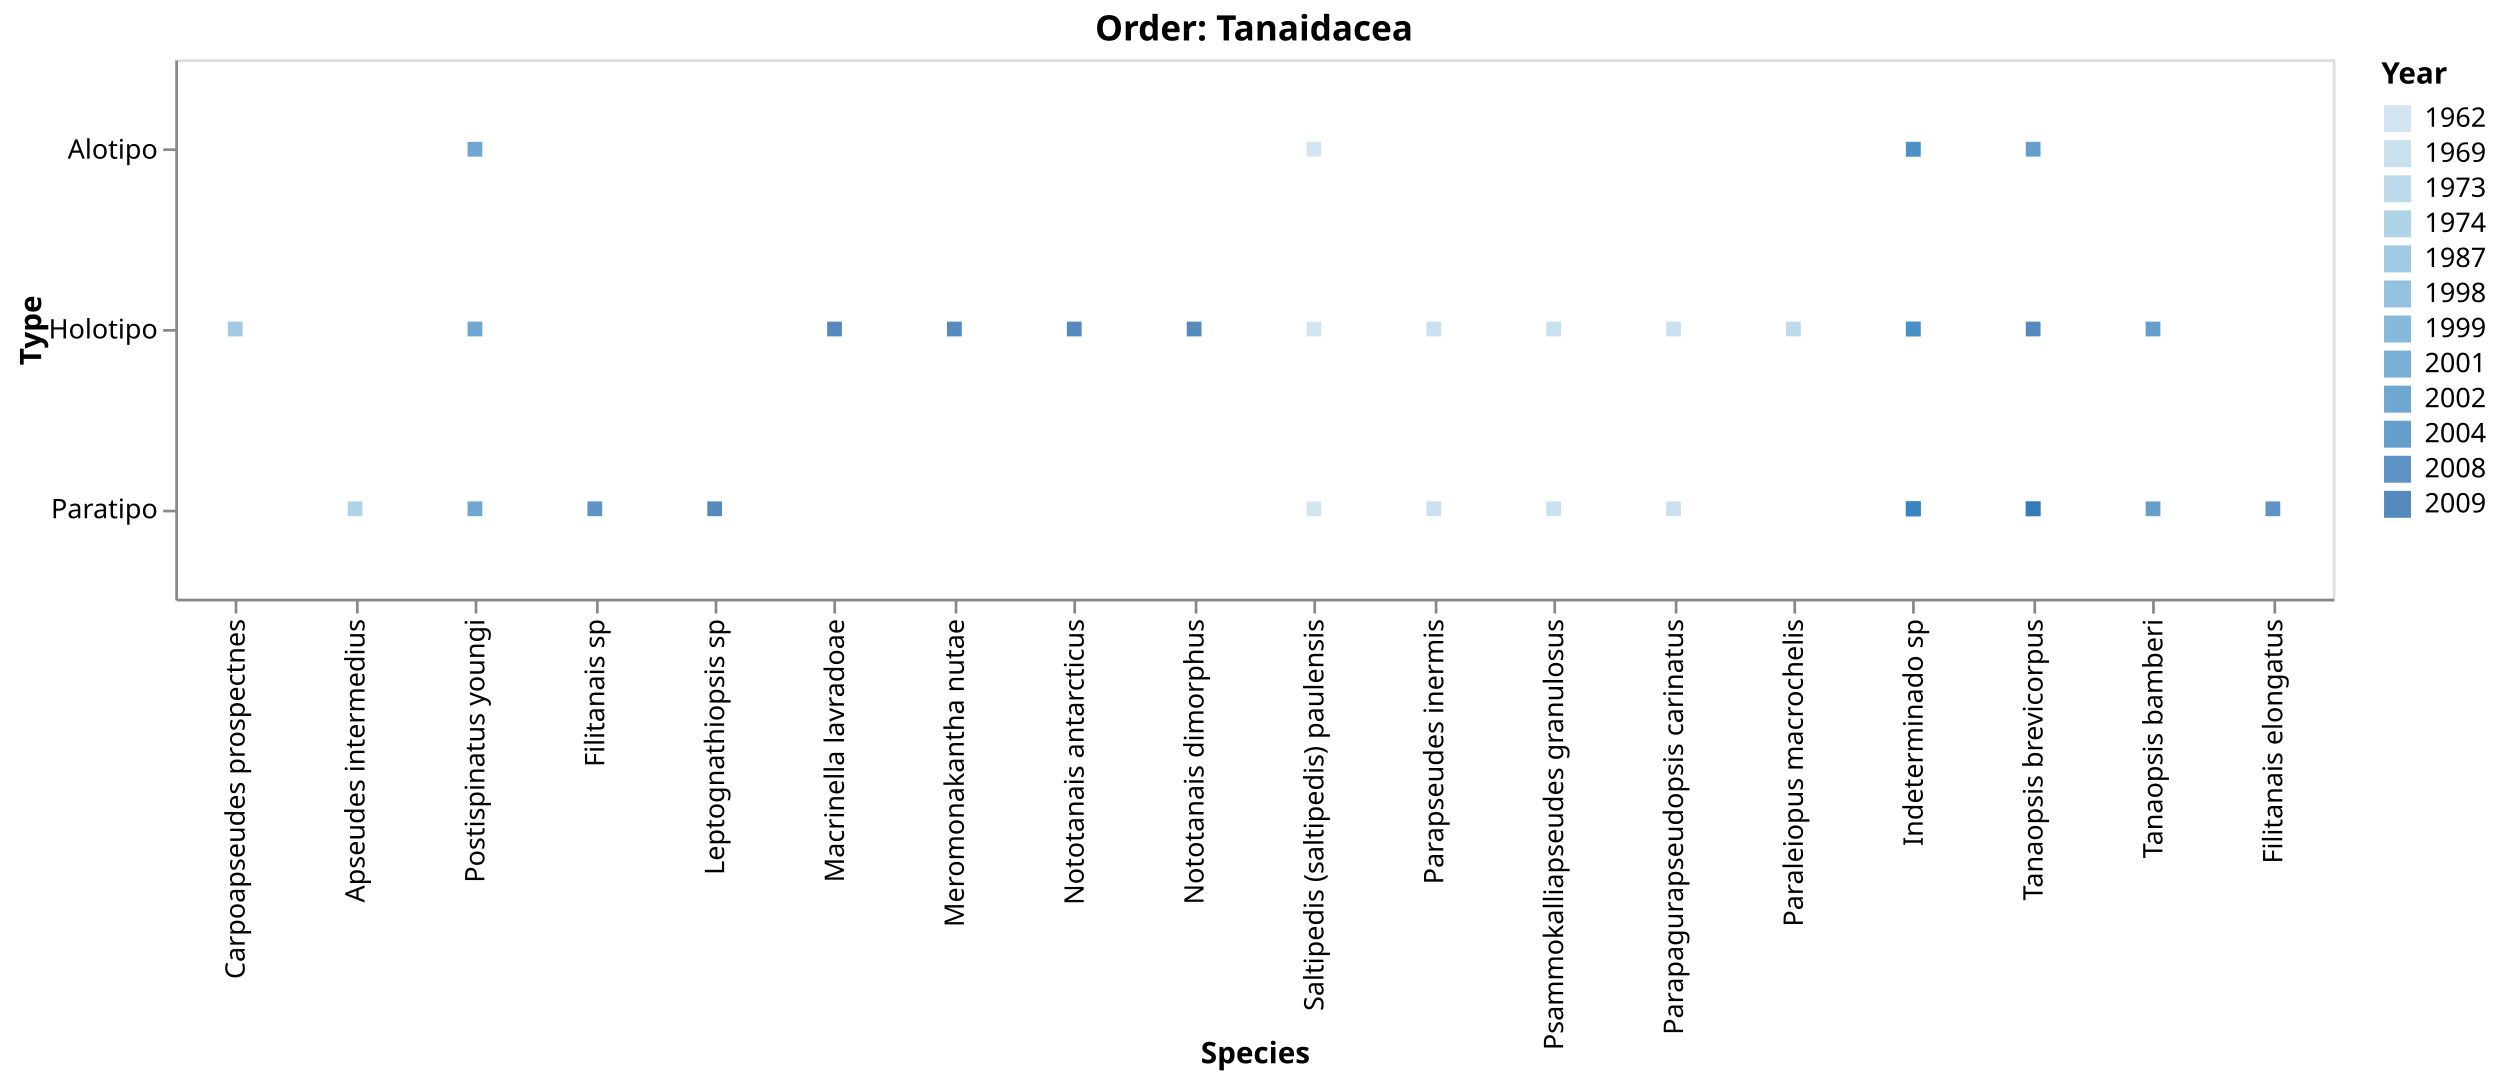
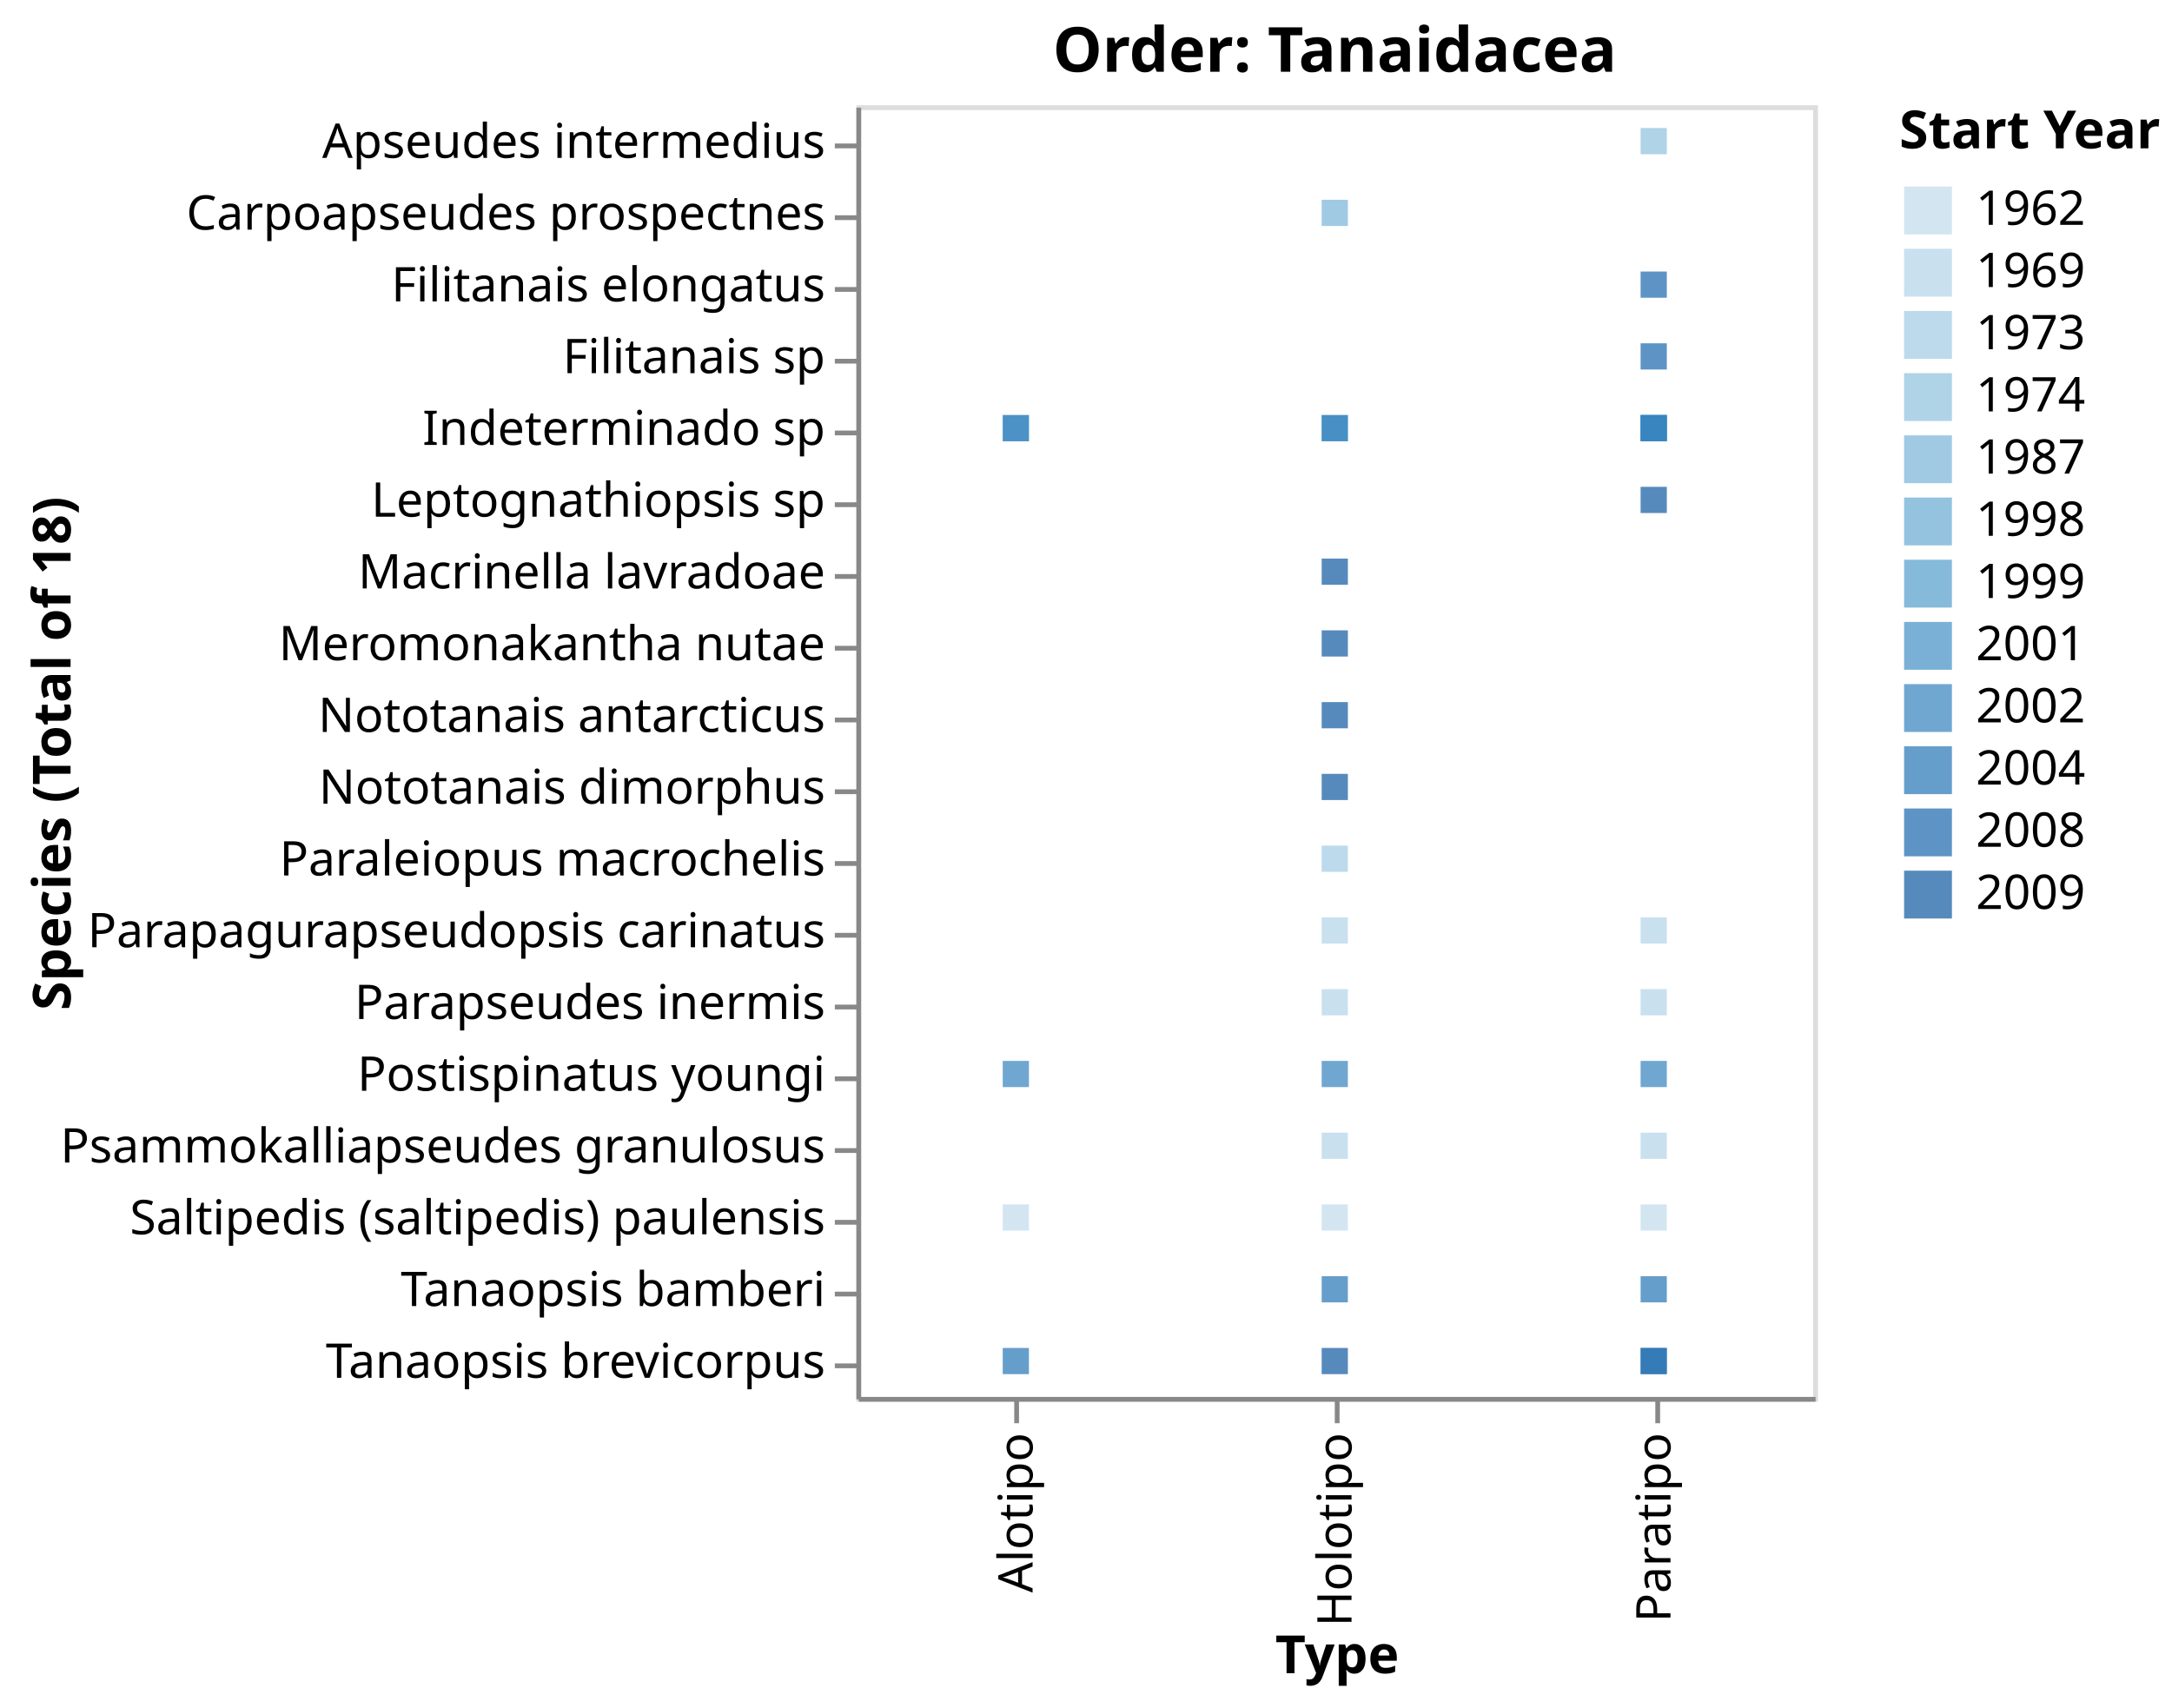
- <svg xmlns="http://www.w3.org/2000/svg" class="marks" width="927" height="401" viewBox="0 0 927 401" version="1.1">
-   <g transform="translate(65,22)">
+ <svg xmlns="http://www.w3.org/2000/svg" class="marks" width="454" height="357" viewBox="0 0 454 357" version="1.1">
+   <g transform="translate(179,22)">
    <g class="mark-group role-frame root">
      <g transform="translate(0,0)">
-         <path class="background" d="M0.5,0.5h800v200h-800Z" style="fill: none; stroke: #ddd;" />
+         <path class="background" d="M0.5,0.5h200v270h-200Z" style="fill: none; stroke: #ddd;" />
        <g>
          <g class="mark-symbol role-mark marks">
-             <path transform="translate(466.6667,100)" d="M-2.739,-2.739h5.477v5.477h-5.477Z" style="fill: rgb(178, 211, 232); stroke-width: 2; opacity: 0.7;" />
-             <path transform="translate(466.6667,166.6667)" d="M-2.739,-2.739h5.477v5.477h-5.477Z" style="fill: rgb(178, 211, 232); stroke-width: 2; opacity: 0.7;" />
-             <path transform="translate(511.1111,100)" d="M-2.739,-2.739h5.477v5.477h-5.477Z" style="fill: rgb(178, 211, 232); stroke-width: 2; opacity: 0.7;" />
-             <path transform="translate(511.1111,166.6667)" d="M-2.739,-2.739h5.477v5.477h-5.477Z" style="fill: rgb(178, 211, 232); stroke-width: 2; opacity: 0.7;" />
-             <path transform="translate(555.5556,100)" d="M-2.739,-2.739h5.477v5.477h-5.477Z" style="fill: rgb(178, 211, 232); stroke-width: 2; opacity: 0.7;" />
-             <path transform="translate(555.5556,166.6667)" d="M-2.739,-2.739h5.477v5.477h-5.477Z" style="fill: rgb(178, 211, 232); stroke-width: 2; opacity: 0.7;" />
-             <path transform="translate(422.2222,100)" d="M-2.739,-2.739h5.477v5.477h-5.477Z" style="fill: rgb(194, 218, 237); stroke-width: 2; opacity: 0.7;" />
-             <path transform="translate(422.2222,33.33333)" d="M-2.739,-2.739h5.477v5.477h-5.477Z" style="fill: rgb(194, 218, 237); stroke-width: 2; opacity: 0.7;" />
-             <path transform="translate(422.2222,166.6667)" d="M-2.739,-2.739h5.477v5.477h-5.477Z" style="fill: rgb(194, 218, 237); stroke-width: 2; opacity: 0.7;" />
-             <path transform="translate(600,100)" d="M-2.739,-2.739h5.477v5.477h-5.477Z" style="fill: rgb(160, 202, 227); stroke-width: 2; opacity: 0.7;" />
-             <path transform="translate(22.22222,100)" d="M-2.739,-2.739h5.477v5.477h-5.477Z" style="fill: rgb(120, 180, 216); stroke-width: 2; opacity: 0.7;" />
-             <path transform="translate(66.66667,166.6667)" d="M-2.739,-2.739h5.477v5.477h-5.477Z" style="fill: rgb(141, 192, 221); stroke-width: 2; opacity: 0.7;" />
-             <path transform="translate(644.4444,33.33333)" d="M-2.739,-2.739h5.477v5.477h-5.477Z" style="fill: rgb(83, 156, 204); stroke-width: 2; opacity: 0.7;" />
-             <path transform="translate(644.4444,166.6667)" d="M-2.739,-2.739h5.477v5.477h-5.477Z" style="fill: rgb(83, 156, 204); stroke-width: 2; opacity: 0.7;" />
-             <path transform="translate(644.4444,166.6667)" d="M-2.739,-2.739h5.477v5.477h-5.477Z" style="fill: rgb(101, 169, 210); stroke-width: 2; opacity: 0.7;" />
-             <path transform="translate(644.4444,166.6667)" d="M-2.739,-2.739h5.477v5.477h-5.477Z" style="fill: rgb(101, 169, 210); stroke-width: 2; opacity: 0.7;" />
-             <path transform="translate(111.1111,166.6667)" d="M-2.739,-2.739h5.477v5.477h-5.477Z" style="fill: rgb(51, 130, 190); stroke-width: 2; opacity: 0.7;" />
-             <path transform="translate(644.4444,100)" d="M-2.739,-2.739h5.477v5.477h-5.477Z" style="fill: rgb(66, 143, 197); stroke-width: 2; opacity: 0.7;" />
-             <path transform="translate(644.4444,100)" d="M-2.739,-2.739h5.477v5.477h-5.477Z" style="fill: rgb(51, 130, 190); stroke-width: 2; opacity: 0.7;" />
-             <path transform="translate(644.4444,166.6667)" d="M-2.739,-2.739h5.477v5.477h-5.477Z" style="fill: rgb(51, 130, 190); stroke-width: 2; opacity: 0.7;" />
-             <path transform="translate(644.4444,33.33333)" d="M-2.739,-2.739h5.477v5.477h-5.477Z" style="fill: rgb(51, 130, 190); stroke-width: 2; opacity: 0.7;" />
-             <path transform="translate(644.4444,166.6667)" d="M-2.739,-2.739h5.477v5.477h-5.477Z" style="fill: rgb(51, 130, 190); stroke-width: 2; opacity: 0.7;" />
-             <path transform="translate(111.1111,100)" d="M-2.739,-2.739h5.477v5.477h-5.477Z" style="fill: rgb(51, 130, 190); stroke-width: 2; opacity: 0.7;" />
-             <path transform="translate(111.1111,33.33333)" d="M-2.739,-2.739h5.477v5.477h-5.477Z" style="fill: rgb(51, 130, 190); stroke-width: 2; opacity: 0.7;" />
-             <path transform="translate(688.8889,166.6667)" d="M-2.739,-2.739h5.477v5.477h-5.477Z" style="fill: rgb(16, 88, 159); stroke-width: 2; opacity: 0.7;" />
-             <path transform="translate(733.3333,166.6667)" d="M-2.739,-2.739h5.477v5.477h-5.477Z" style="fill: rgb(37, 117, 181); stroke-width: 2; opacity: 0.7;" />
-             <path transform="translate(688.8889,166.6667)" d="M-2.739,-2.739h5.477v5.477h-5.477Z" style="fill: rgb(37, 117, 181); stroke-width: 2; opacity: 0.7;" />
-             <path transform="translate(155.5556,166.6667)" d="M-2.739,-2.739h5.477v5.477h-5.477Z" style="fill: rgb(26, 102, 172); stroke-width: 2; opacity: 0.7;" />
-             <path transform="translate(200,166.6667)" d="M-2.739,-2.739h5.477v5.477h-5.477Z" style="fill: rgb(16, 88, 159); stroke-width: 2; opacity: 0.7;" />
-             <path transform="translate(244.4444,100)" d="M-2.739,-2.739h5.477v5.477h-5.477Z" style="fill: rgb(16, 88, 159); stroke-width: 2; opacity: 0.7;" />
-             <path transform="translate(288.8889,100)" d="M-2.739,-2.739h5.477v5.477h-5.477Z" style="fill: rgb(16, 88, 159); stroke-width: 2; opacity: 0.7;" />
-             <path transform="translate(333.3333,100)" d="M-2.739,-2.739h5.477v5.477h-5.477Z" style="fill: rgb(16, 88, 159); stroke-width: 2; opacity: 0.7;" />
-             <path transform="translate(377.7778,100)" d="M-2.739,-2.739h5.477v5.477h-5.477Z" style="fill: rgb(16, 88, 159); stroke-width: 2; opacity: 0.7;" />
-             <path transform="translate(688.8889,33.33333)" d="M-2.739,-2.739h5.477v5.477h-5.477Z" style="fill: rgb(37, 117, 181); stroke-width: 2; opacity: 0.7;" />
-             <path transform="translate(688.8889,100)" d="M-2.739,-2.739h5.477v5.477h-5.477Z" style="fill: rgb(16, 88, 159); stroke-width: 2; opacity: 0.7;" />
-             <path transform="translate(733.3333,100)" d="M-2.739,-2.739h5.477v5.477h-5.477Z" style="fill: rgb(37, 117, 181); stroke-width: 2; opacity: 0.7;" />
-             <path transform="translate(777.7778,166.6667)" d="M-2.739,-2.739h5.477v5.477h-5.477Z" style="fill: rgb(26, 102, 172); stroke-width: 2; opacity: 0.7;" />
+             <path transform="translate(100,187.5)" d="M-2.739,-2.739h5.477v5.477h-5.477Z" style="fill: rgb(178, 211, 232); stroke-width: 2; opacity: 0.7;" />
+             <path transform="translate(166.6667,187.5)" d="M-2.739,-2.739h5.477v5.477h-5.477Z" style="fill: rgb(178, 211, 232); stroke-width: 2; opacity: 0.7;" />
+             <path transform="translate(100,217.5)" d="M-2.739,-2.739h5.477v5.477h-5.477Z" style="fill: rgb(178, 211, 232); stroke-width: 2; opacity: 0.7;" />
+             <path transform="translate(166.6667,217.5)" d="M-2.739,-2.739h5.477v5.477h-5.477Z" style="fill: rgb(178, 211, 232); stroke-width: 2; opacity: 0.7;" />
+             <path transform="translate(100,172.5)" d="M-2.739,-2.739h5.477v5.477h-5.477Z" style="fill: rgb(178, 211, 232); stroke-width: 2; opacity: 0.7;" />
+             <path transform="translate(166.6667,172.5)" d="M-2.739,-2.739h5.477v5.477h-5.477Z" style="fill: rgb(178, 211, 232); stroke-width: 2; opacity: 0.7;" />
+             <path transform="translate(100,232.5)" d="M-2.739,-2.739h5.477v5.477h-5.477Z" style="fill: rgb(194, 218, 237); stroke-width: 2; opacity: 0.7;" />
+             <path transform="translate(33.33333,232.5)" d="M-2.739,-2.739h5.477v5.477h-5.477Z" style="fill: rgb(194, 218, 237); stroke-width: 2; opacity: 0.7;" />
+             <path transform="translate(166.6667,232.5)" d="M-2.739,-2.739h5.477v5.477h-5.477Z" style="fill: rgb(194, 218, 237); stroke-width: 2; opacity: 0.7;" />
+             <path transform="translate(100,157.5)" d="M-2.739,-2.739h5.477v5.477h-5.477Z" style="fill: rgb(160, 202, 227); stroke-width: 2; opacity: 0.7;" />
+             <path transform="translate(100,22.5)" d="M-2.739,-2.739h5.477v5.477h-5.477Z" style="fill: rgb(120, 180, 216); stroke-width: 2; opacity: 0.7;" />
+             <path transform="translate(166.6667,7.5)" d="M-2.739,-2.739h5.477v5.477h-5.477Z" style="fill: rgb(141, 192, 221); stroke-width: 2; opacity: 0.7;" />
+             <path transform="translate(33.33333,67.5)" d="M-2.739,-2.739h5.477v5.477h-5.477Z" style="fill: rgb(83, 156, 204); stroke-width: 2; opacity: 0.7;" />
+             <path transform="translate(166.6667,67.5)" d="M-2.739,-2.739h5.477v5.477h-5.477Z" style="fill: rgb(83, 156, 204); stroke-width: 2; opacity: 0.7;" />
+             <path transform="translate(166.6667,67.5)" d="M-2.739,-2.739h5.477v5.477h-5.477Z" style="fill: rgb(101, 169, 210); stroke-width: 2; opacity: 0.7;" />
+             <path transform="translate(166.6667,67.5)" d="M-2.739,-2.739h5.477v5.477h-5.477Z" style="fill: rgb(101, 169, 210); stroke-width: 2; opacity: 0.7;" />
+             <path transform="translate(166.6667,202.5)" d="M-2.739,-2.739h5.477v5.477h-5.477Z" style="fill: rgb(51, 130, 190); stroke-width: 2; opacity: 0.7;" />
+             <path transform="translate(100,67.5)" d="M-2.739,-2.739h5.477v5.477h-5.477Z" style="fill: rgb(66, 143, 197); stroke-width: 2; opacity: 0.7;" />
+             <path transform="translate(100,67.5)" d="M-2.739,-2.739h5.477v5.477h-5.477Z" style="fill: rgb(51, 130, 190); stroke-width: 2; opacity: 0.7;" />
+             <path transform="translate(166.6667,67.5)" d="M-2.739,-2.739h5.477v5.477h-5.477Z" style="fill: rgb(51, 130, 190); stroke-width: 2; opacity: 0.7;" />
+             <path transform="translate(33.33333,67.5)" d="M-2.739,-2.739h5.477v5.477h-5.477Z" style="fill: rgb(51, 130, 190); stroke-width: 2; opacity: 0.7;" />
+             <path transform="translate(166.6667,67.5)" d="M-2.739,-2.739h5.477v5.477h-5.477Z" style="fill: rgb(51, 130, 190); stroke-width: 2; opacity: 0.7;" />
+             <path transform="translate(100,202.5)" d="M-2.739,-2.739h5.477v5.477h-5.477Z" style="fill: rgb(51, 130, 190); stroke-width: 2; opacity: 0.7;" />
+             <path transform="translate(33.33333,202.5)" d="M-2.739,-2.739h5.477v5.477h-5.477Z" style="fill: rgb(51, 130, 190); stroke-width: 2; opacity: 0.7;" />
+             <path transform="translate(166.6667,262.5)" d="M-2.739,-2.739h5.477v5.477h-5.477Z" style="fill: rgb(16, 88, 159); stroke-width: 2; opacity: 0.7;" />
+             <path transform="translate(166.6667,247.5)" d="M-2.739,-2.739h5.477v5.477h-5.477Z" style="fill: rgb(37, 117, 181); stroke-width: 2; opacity: 0.7;" />
+             <path transform="translate(166.6667,262.5)" d="M-2.739,-2.739h5.477v5.477h-5.477Z" style="fill: rgb(37, 117, 181); stroke-width: 2; opacity: 0.7;" />
+             <path transform="translate(166.6667,52.5)" d="M-2.739,-2.739h5.477v5.477h-5.477Z" style="fill: rgb(26, 102, 172); stroke-width: 2; opacity: 0.7;" />
+             <path transform="translate(166.6667,82.5)" d="M-2.739,-2.739h5.477v5.477h-5.477Z" style="fill: rgb(16, 88, 159); stroke-width: 2; opacity: 0.7;" />
+             <path transform="translate(100,97.5)" d="M-2.739,-2.739h5.477v5.477h-5.477Z" style="fill: rgb(16, 88, 159); stroke-width: 2; opacity: 0.7;" />
+             <path transform="translate(100,112.5)" d="M-2.739,-2.739h5.477v5.477h-5.477Z" style="fill: rgb(16, 88, 159); stroke-width: 2; opacity: 0.7;" />
+             <path transform="translate(100,127.5)" d="M-2.739,-2.739h5.477v5.477h-5.477Z" style="fill: rgb(16, 88, 159); stroke-width: 2; opacity: 0.7;" />
+             <path transform="translate(100,142.5)" d="M-2.739,-2.739h5.477v5.477h-5.477Z" style="fill: rgb(16, 88, 159); stroke-width: 2; opacity: 0.7;" />
+             <path transform="translate(33.33333,262.5)" d="M-2.739,-2.739h5.477v5.477h-5.477Z" style="fill: rgb(37, 117, 181); stroke-width: 2; opacity: 0.7;" />
+             <path transform="translate(100,262.5)" d="M-2.739,-2.739h5.477v5.477h-5.477Z" style="fill: rgb(16, 88, 159); stroke-width: 2; opacity: 0.7;" />
+             <path transform="translate(100,247.5)" d="M-2.739,-2.739h5.477v5.477h-5.477Z" style="fill: rgb(37, 117, 181); stroke-width: 2; opacity: 0.7;" />
+             <path transform="translate(166.6667,37.5)" d="M-2.739,-2.739h5.477v5.477h-5.477Z" style="fill: rgb(26, 102, 172); stroke-width: 2; opacity: 0.7;" />
          </g>
          <g class="mark-group role-legend">
-             <g transform="translate(818,0)">
-               <path class="background" d="M0,0h39v170h-39Z" style="pointer-events: none; fill: none;" />
+             <g transform="translate(218,0)">
+               <path class="background" d="M0,0h52v170h-52Z" style="pointer-events: none; fill: none;" />
              <g>
                <g class="mark-group role-legend-entry">
                  <g transform="translate(0,16)">
                    <path class="background" d="M0,0h0v0h0Z" style="pointer-events: none; fill: none;" />
                    <g>
                      <g class="mark-group role-scope">
                        <g transform="translate(0,0)">
                          <path class="background" d="M0,0h38.246v11h-38.246Z" style="pointer-events: none; fill: none; opacity: 1;" />
                          <g>
                            <g class="mark-symbol role-legend-symbol" style="pointer-events: none;">
                              <path transform="translate(6,6)" d="M-5,-5h10v10h-10Z" style="fill: rgb(194, 218, 237); stroke-width: 1.5; opacity: 0.7;" />
                            </g>
                            <g class="mark-text role-legend-label" style="pointer-events: none;">
                              <text text-anchor="start" transform="translate(16,9)" style="font-family: sans-serif; font-size: 10px; fill: #000; opacity: 1;">1962</text>
                            </g>
                          </g>
                          <path class="foreground" d="" style="pointer-events: none; display: none; fill: none;" />
                        </g>
                        <g transform="translate(0,13)">
                          <path class="background" d="M0,0h38.246v11h-38.246Z" style="pointer-events: none; fill: none; opacity: 1;" />
                          <g>
                            <g class="mark-symbol role-legend-symbol" style="pointer-events: none;">
                              <path transform="translate(6,6)" d="M-5,-5h10v10h-10Z" style="fill: rgb(178, 211, 232); stroke-width: 1.5; opacity: 0.7;" />
                            </g>
                            <g class="mark-text role-legend-label" style="pointer-events: none;">
                              <text text-anchor="start" transform="translate(16,9)" style="font-family: sans-serif; font-size: 10px; fill: #000; opacity: 1;">1969</text>
                            </g>
                          </g>
                          <path class="foreground" d="" style="pointer-events: none; display: none; fill: none;" />
                        </g>
                        <g transform="translate(0,26)">
                          <path class="background" d="M0,0h38.246v11h-38.246Z" style="pointer-events: none; fill: none; opacity: 1;" />
                          <g>
                            <g class="mark-symbol role-legend-symbol" style="pointer-events: none;">
                              <path transform="translate(6,6)" d="M-5,-5h10v10h-10Z" style="fill: rgb(160, 202, 227); stroke-width: 1.5; opacity: 0.7;" />
                            </g>
                            <g class="mark-text role-legend-label" style="pointer-events: none;">
                              <text text-anchor="start" transform="translate(16,9)" style="font-family: sans-serif; font-size: 10px; fill: #000; opacity: 1;">1973</text>
                            </g>
                          </g>
                          <path class="foreground" d="" style="pointer-events: none; display: none; fill: none;" />
                        </g>
                        <g transform="translate(0,39)">
                          <path class="background" d="M0,0h38.246v11h-38.246Z" style="pointer-events: none; fill: none; opacity: 1;" />
                          <g>
                            <g class="mark-symbol role-legend-symbol" style="pointer-events: none;">
                              <path transform="translate(6,6)" d="M-5,-5h10v10h-10Z" style="fill: rgb(141, 192, 221); stroke-width: 1.5; opacity: 0.7;" />
                            </g>
                            <g class="mark-text role-legend-label" style="pointer-events: none;">
                              <text text-anchor="start" transform="translate(16,9)" style="font-family: sans-serif; font-size: 10px; fill: #000; opacity: 1;">1974</text>
                            </g>
                          </g>
                          <path class="foreground" d="" style="pointer-events: none; display: none; fill: none;" />
                        </g>
                        <g transform="translate(0,52)">
                          <path class="background" d="M0,0h38.246v11h-38.246Z" style="pointer-events: none; fill: none; opacity: 1;" />
                          <g>
                            <g class="mark-symbol role-legend-symbol" style="pointer-events: none;">
                              <path transform="translate(6,6)" d="M-5,-5h10v10h-10Z" style="fill: rgb(120, 180, 216); stroke-width: 1.5; opacity: 0.7;" />
                            </g>
                            <g class="mark-text role-legend-label" style="pointer-events: none;">
                              <text text-anchor="start" transform="translate(16,9)" style="font-family: sans-serif; font-size: 10px; fill: #000; opacity: 1;">1987</text>
                            </g>
                          </g>
                          <path class="foreground" d="" style="pointer-events: none; display: none; fill: none;" />
                        </g>
                        <g transform="translate(0,65)">
                          <path class="background" d="M0,0h38.246v11h-38.246Z" style="pointer-events: none; fill: none; opacity: 1;" />
                          <g>
                            <g class="mark-symbol role-legend-symbol" style="pointer-events: none;">
                              <path transform="translate(6,6)" d="M-5,-5h10v10h-10Z" style="fill: rgb(101, 169, 210); stroke-width: 1.5; opacity: 0.7;" />
                            </g>
                            <g class="mark-text role-legend-label" style="pointer-events: none;">
                              <text text-anchor="start" transform="translate(16,9)" style="font-family: sans-serif; font-size: 10px; fill: #000; opacity: 1;">1998</text>
                            </g>
                          </g>
                          <path class="foreground" d="" style="pointer-events: none; display: none; fill: none;" />
                        </g>
                        <g transform="translate(0,78)">
                          <path class="background" d="M0,0h38.246v11h-38.246Z" style="pointer-events: none; fill: none; opacity: 1;" />
                          <g>
                            <g class="mark-symbol role-legend-symbol" style="pointer-events: none;">
                              <path transform="translate(6,6)" d="M-5,-5h10v10h-10Z" style="fill: rgb(83, 156, 204); stroke-width: 1.5; opacity: 0.7;" />
                            </g>
                            <g class="mark-text role-legend-label" style="pointer-events: none;">
                              <text text-anchor="start" transform="translate(16,9)" style="font-family: sans-serif; font-size: 10px; fill: #000; opacity: 1;">1999</text>
                            </g>
                          </g>
                          <path class="foreground" d="" style="pointer-events: none; display: none; fill: none;" />
                        </g>
                        <g transform="translate(0,91)">
                          <path class="background" d="M0,0h38.246v11h-38.246Z" style="pointer-events: none; fill: none; opacity: 1;" />
                          <g>
                            <g class="mark-symbol role-legend-symbol" style="pointer-events: none;">
                              <path transform="translate(6,6)" d="M-5,-5h10v10h-10Z" style="fill: rgb(66, 143, 197); stroke-width: 1.5; opacity: 0.7;" />
                            </g>
                            <g class="mark-text role-legend-label" style="pointer-events: none;">
                              <text text-anchor="start" transform="translate(16,9)" style="font-family: sans-serif; font-size: 10px; fill: #000; opacity: 1;">2001</text>
                            </g>
                          </g>
                          <path class="foreground" d="" style="pointer-events: none; display: none; fill: none;" />
                        </g>
                        <g transform="translate(0,104)">
                          <path class="background" d="M0,0h38.246v11h-38.246Z" style="pointer-events: none; fill: none; opacity: 1;" />
                          <g>
                            <g class="mark-symbol role-legend-symbol" style="pointer-events: none;">
                              <path transform="translate(6,6)" d="M-5,-5h10v10h-10Z" style="fill: rgb(51, 130, 190); stroke-width: 1.5; opacity: 0.7;" />
                            </g>
                            <g class="mark-text role-legend-label" style="pointer-events: none;">
                              <text text-anchor="start" transform="translate(16,9)" style="font-family: sans-serif; font-size: 10px; fill: #000; opacity: 1;">2002</text>
                            </g>
                          </g>
                          <path class="foreground" d="" style="pointer-events: none; display: none; fill: none;" />
                        </g>
                        <g transform="translate(0,117)">
                          <path class="background" d="M0,0h38.246v11h-38.246Z" style="pointer-events: none; fill: none; opacity: 1;" />
                          <g>
                            <g class="mark-symbol role-legend-symbol" style="pointer-events: none;">
                              <path transform="translate(6,6)" d="M-5,-5h10v10h-10Z" style="fill: rgb(37, 117, 181); stroke-width: 1.5; opacity: 0.7;" />
                            </g>
                            <g class="mark-text role-legend-label" style="pointer-events: none;">
                              <text text-anchor="start" transform="translate(16,9)" style="font-family: sans-serif; font-size: 10px; fill: #000; opacity: 1;">2004</text>
                            </g>
                          </g>
                          <path class="foreground" d="" style="pointer-events: none; display: none; fill: none;" />
                        </g>
                        <g transform="translate(0,130)">
                          <path class="background" d="M0,0h38.246v11h-38.246Z" style="pointer-events: none; fill: none; opacity: 1;" />
                          <g>
                            <g class="mark-symbol role-legend-symbol" style="pointer-events: none;">
                              <path transform="translate(6,6)" d="M-5,-5h10v10h-10Z" style="fill: rgb(26, 102, 172); stroke-width: 1.5; opacity: 0.7;" />
                            </g>
                            <g class="mark-text role-legend-label" style="pointer-events: none;">
                              <text text-anchor="start" transform="translate(16,9)" style="font-family: sans-serif; font-size: 10px; fill: #000; opacity: 1;">2008</text>
                            </g>
                          </g>
                          <path class="foreground" d="" style="pointer-events: none; display: none; fill: none;" />
                        </g>
                        <g transform="translate(0,143)">
                          <path class="background" d="M0,0h38.246v11h-38.246Z" style="pointer-events: none; fill: none; opacity: 1;" />
                          <g>
                            <g class="mark-symbol role-legend-symbol" style="pointer-events: none;">
                              <path transform="translate(6,6)" d="M-5,-5h10v10h-10Z" style="fill: rgb(16, 88, 159); stroke-width: 1.5; opacity: 0.7;" />
                            </g>
                            <g class="mark-text role-legend-label" style="pointer-events: none;">
                              <text text-anchor="start" transform="translate(16,9)" style="font-family: sans-serif; font-size: 10px; fill: #000; opacity: 1;">2009</text>
                            </g>
                          </g>
                          <path class="foreground" d="" style="pointer-events: none; display: none; fill: none;" />
                        </g>
                      </g>
                    </g>
                    <path class="foreground" d="" style="pointer-events: none; display: none; fill: none;" />
                  </g>
                </g>
                <g class="mark-text role-legend-title" style="pointer-events: none;">
-                   <text text-anchor="start" transform="translate(0,9)" style="font-family: sans-serif; font-size: 11px; font-weight: bold; fill: #000; opacity: 1;">Year</text>
+                   <text text-anchor="start" transform="translate(0,9)" style="font-family: sans-serif; font-size: 11px; font-weight: bold; fill: #000; opacity: 1;">Start Year</text>
                </g>
              </g>
              <path class="foreground" d="" style="pointer-events: none; display: none; fill: none;" />
            </g>
          </g>
          <g class="mark-group role-title">
-             <g transform="translate(400,-17)">
+             <g transform="translate(100,-17)">
              <path class="background" d="M0,0h0v0h0Z" style="pointer-events: none; fill: none;" />
              <g>
                <g class="mark-text role-title-text" style="pointer-events: none;">
                  <text text-anchor="middle" transform="translate(0,10)" style="font-family: sans-serif; font-size: 13px; font-weight: bold; fill: #000; opacity: 1;">Order: Tanaidacea</text>
                </g>
              </g>
              <path class="foreground" d="" style="pointer-events: none; display: none; fill: none;" />
            </g>
          </g>
          <g class="mark-group role-axis">
-             <g transform="translate(0.5,200.5)">
+             <g transform="translate(0.5,270.5)">
              <path class="background" d="M0,0h0v0h0Z" style="pointer-events: none; fill: none;" />
              <g>
                <g class="mark-rule role-axis-tick" style="pointer-events: none;">
-                   <line transform="translate(22,0)" x2="0" y2="5" style="fill: none; stroke: #888; stroke-width: 1; opacity: 1;" />
-                   <line transform="translate(67,0)" x2="0" y2="5" style="fill: none; stroke: #888; stroke-width: 1; opacity: 1;" />
-                   <line transform="translate(111,0)" x2="0" y2="5" style="fill: none; stroke: #888; stroke-width: 1; opacity: 1;" />
-                   <line transform="translate(156,0)" x2="0" y2="5" style="fill: none; stroke: #888; stroke-width: 1; opacity: 1;" />
-                   <line transform="translate(200,0)" x2="0" y2="5" style="fill: none; stroke: #888; stroke-width: 1; opacity: 1;" />
-                   <line transform="translate(244,0)" x2="0" y2="5" style="fill: none; stroke: #888; stroke-width: 1; opacity: 1;" />
-                   <line transform="translate(289,0)" x2="0" y2="5" style="fill: none; stroke: #888; stroke-width: 1; opacity: 1;" />
-                   <line transform="translate(333,0)" x2="0" y2="5" style="fill: none; stroke: #888; stroke-width: 1; opacity: 1;" />
-                   <line transform="translate(378,0)" x2="0" y2="5" style="fill: none; stroke: #888; stroke-width: 1; opacity: 1;" />
-                   <line transform="translate(422,0)" x2="0" y2="5" style="fill: none; stroke: #888; stroke-width: 1; opacity: 1;" />
-                   <line transform="translate(467,0)" x2="0" y2="5" style="fill: none; stroke: #888; stroke-width: 1; opacity: 1;" />
-                   <line transform="translate(511,0)" x2="0" y2="5" style="fill: none; stroke: #888; stroke-width: 1; opacity: 1;" />
-                   <line transform="translate(556,0)" x2="0" y2="5" style="fill: none; stroke: #888; stroke-width: 1; opacity: 1;" />
-                   <line transform="translate(600,0)" x2="0" y2="5" style="fill: none; stroke: #888; stroke-width: 1; opacity: 1;" />
-                   <line transform="translate(644,0)" x2="0" y2="5" style="fill: none; stroke: #888; stroke-width: 1; opacity: 1;" />
-                   <line transform="translate(689,0)" x2="0" y2="5" style="fill: none; stroke: #888; stroke-width: 1; opacity: 1;" />
-                   <line transform="translate(733,0)" x2="0" y2="5" style="fill: none; stroke: #888; stroke-width: 1; opacity: 1;" />
-                   <line transform="translate(778,0)" x2="0" y2="5" style="fill: none; stroke: #888; stroke-width: 1; opacity: 1;" />
+                   <line transform="translate(33,0)" x2="0" y2="5" style="fill: none; stroke: #888; stroke-width: 1; opacity: 1;" />
+                   <line transform="translate(100,0)" x2="0" y2="5" style="fill: none; stroke: #888; stroke-width: 1; opacity: 1;" />
+                   <line transform="translate(167,0)" x2="0" y2="5" style="fill: none; stroke: #888; stroke-width: 1; opacity: 1;" />
                </g>
                <g class="mark-text role-axis-label" style="pointer-events: none;">
-                   <text text-anchor="end" transform="translate(22.22222,7) rotate(270) translate(0,3)" style="font-family: sans-serif; font-size: 10px; fill: #000; opacity: 1;">Carpoapseudes prospectnes</text>
-                   <text text-anchor="end" transform="translate(66.66667,7) rotate(270) translate(0,3)" style="font-family: sans-serif; font-size: 10px; fill: #000; opacity: 1;">Apseudes intermedius</text>
-                   <text text-anchor="end" transform="translate(111.1111,7) rotate(270) translate(0,3)" style="font-family: sans-serif; font-size: 10px; fill: #000; opacity: 1;">Postispinatus youngi</text>
-                   <text text-anchor="end" transform="translate(155.5556,7) rotate(270) translate(0,3)" style="font-family: sans-serif; font-size: 10px; fill: #000; opacity: 1;">Filitanais sp</text>
-                   <text text-anchor="end" transform="translate(200,7) rotate(270) translate(0,3)" style="font-family: sans-serif; font-size: 10px; fill: #000; opacity: 1;">Leptognathiopsis sp</text>
-                   <text text-anchor="end" transform="translate(244.4444,7) rotate(270) translate(0,3)" style="font-family: sans-serif; font-size: 10px; fill: #000; opacity: 1;">Macrinella lavradoae</text>
-                   <text text-anchor="end" transform="translate(288.8889,7) rotate(270) translate(0,3)" style="font-family: sans-serif; font-size: 10px; fill: #000; opacity: 1;">Meromonakantha nutae</text>
-                   <text text-anchor="end" transform="translate(333.3333,7) rotate(270) translate(0,3)" style="font-family: sans-serif; font-size: 10px; fill: #000; opacity: 1;">Nototanais antarcticus</text>
-                   <text text-anchor="end" transform="translate(377.7778,7) rotate(270) translate(0,3)" style="font-family: sans-serif; font-size: 10px; fill: #000; opacity: 1;">Nototanais dimorphus</text>
-                   <text text-anchor="end" transform="translate(422.2222,7) rotate(270) translate(0,3)" style="font-family: sans-serif; font-size: 10px; fill: #000; opacity: 1;">Saltipedis (saltipedis) paulensis</text>
-                   <text text-anchor="end" transform="translate(466.6667,7) rotate(270) translate(0,3)" style="font-family: sans-serif; font-size: 10px; fill: #000; opacity: 1;">Parapseudes inermis</text>
-                   <text text-anchor="end" transform="translate(511.1111,7) rotate(270) translate(0,3)" style="font-family: sans-serif; font-size: 10px; fill: #000; opacity: 1;">Psammokalliapseudes granulosus</text>
-                   <text text-anchor="end" transform="translate(555.5556,7) rotate(270) translate(0,3)" style="font-family: sans-serif; font-size: 10px; fill: #000; opacity: 1;">Parapagurapseudopsis carinatus</text>
-                   <text text-anchor="end" transform="translate(600,7) rotate(270) translate(0,3)" style="font-family: sans-serif; font-size: 10px; fill: #000; opacity: 1;">Paraleiopus macrochelis</text>
-                   <text text-anchor="end" transform="translate(644.4444,7) rotate(270) translate(0,3)" style="font-family: sans-serif; font-size: 10px; fill: #000; opacity: 1;">Indeterminado sp</text>
-                   <text text-anchor="end" transform="translate(688.8889,7) rotate(270) translate(0,3)" style="font-family: sans-serif; font-size: 10px; fill: #000; opacity: 1;">Tanaopsis brevicorpus</text>
-                   <text text-anchor="end" transform="translate(733.3333,7) rotate(270) translate(0,3)" style="font-family: sans-serif; font-size: 10px; fill: #000; opacity: 1;">Tanaopsis bamberi</text>
-                   <text text-anchor="end" transform="translate(777.7778,7) rotate(270) translate(0,3)" style="font-family: sans-serif; font-size: 10px; fill: #000; opacity: 1;">Filitanais elongatus</text>
+                   <text text-anchor="end" transform="translate(33.33333,7) rotate(270) translate(0,3)" style="font-family: sans-serif; font-size: 10px; fill: #000; opacity: 1;">Alotipo</text>
+                   <text text-anchor="end" transform="translate(100,7) rotate(270) translate(0,3)" style="font-family: sans-serif; font-size: 10px; fill: #000; opacity: 1;">Holotipo</text>
+                   <text text-anchor="end" transform="translate(166.6667,7) rotate(270) translate(0,3)" style="font-family: sans-serif; font-size: 10px; fill: #000; opacity: 1;">Paratipo</text>
                </g>
                <g class="mark-rule role-axis-domain" style="pointer-events: none;">
-                   <line transform="translate(0,0)" x2="800" y2="0" style="fill: none; stroke: #888; stroke-width: 1; opacity: 1;" />
+                   <line transform="translate(0,0)" x2="200" y2="0" style="fill: none; stroke: #888; stroke-width: 1; opacity: 1;" />
                </g>
                <g class="mark-text role-axis-title" style="pointer-events: none;">
-                   <text text-anchor="middle" transform="translate(400,171.748)" style="font-family: sans-serif; font-size: 11px; font-weight: bold; fill: #000; opacity: 1;">Species</text>
+                   <text text-anchor="middle" transform="translate(100,57.24609)" style="font-family: sans-serif; font-size: 11px; font-weight: bold; fill: #000; opacity: 1;">Type</text>
                </g>
              </g>
              <path class="foreground" d="" style="pointer-events: none; display: none; fill: none;" />
            </g>
          </g>
          <g class="mark-group role-axis">
            <g transform="translate(0.5,0.5)">
              <path class="background" d="M0,0h0v0h0Z" style="pointer-events: none; fill: none;" />
              <g>
                <g class="mark-rule role-axis-tick" style="pointer-events: none;">
-                   <line transform="translate(0,33)" x2="-5" y2="0" style="fill: none; stroke: #888; stroke-width: 1; opacity: 1;" />
-                   <line transform="translate(0,100)" x2="-5" y2="0" style="fill: none; stroke: #888; stroke-width: 1; opacity: 1;" />
-                   <line transform="translate(0,167)" x2="-5" y2="0" style="fill: none; stroke: #888; stroke-width: 1; opacity: 1;" />
+                   <line transform="translate(0,8)" x2="-5" y2="0" style="fill: none; stroke: #888; stroke-width: 1; opacity: 1;" />
+                   <line transform="translate(0,23)" x2="-5" y2="0" style="fill: none; stroke: #888; stroke-width: 1; opacity: 1;" />
+                   <line transform="translate(0,38)" x2="-5" y2="0" style="fill: none; stroke: #888; stroke-width: 1; opacity: 1;" />
+                   <line transform="translate(0,53)" x2="-5" y2="0" style="fill: none; stroke: #888; stroke-width: 1; opacity: 1;" />
+                   <line transform="translate(0,68)" x2="-5" y2="0" style="fill: none; stroke: #888; stroke-width: 1; opacity: 1;" />
+                   <line transform="translate(0,83)" x2="-5" y2="0" style="fill: none; stroke: #888; stroke-width: 1; opacity: 1;" />
+                   <line transform="translate(0,98)" x2="-5" y2="0" style="fill: none; stroke: #888; stroke-width: 1; opacity: 1;" />
+                   <line transform="translate(0,113)" x2="-5" y2="0" style="fill: none; stroke: #888; stroke-width: 1; opacity: 1;" />
+                   <line transform="translate(0,128)" x2="-5" y2="0" style="fill: none; stroke: #888; stroke-width: 1; opacity: 1;" />
+                   <line transform="translate(0,143)" x2="-5" y2="0" style="fill: none; stroke: #888; stroke-width: 1; opacity: 1;" />
+                   <line transform="translate(0,158)" x2="-5" y2="0" style="fill: none; stroke: #888; stroke-width: 1; opacity: 1;" />
+                   <line transform="translate(0,173)" x2="-5" y2="0" style="fill: none; stroke: #888; stroke-width: 1; opacity: 1;" />
+                   <line transform="translate(0,188)" x2="-5" y2="0" style="fill: none; stroke: #888; stroke-width: 1; opacity: 1;" />
+                   <line transform="translate(0,203)" x2="-5" y2="0" style="fill: none; stroke: #888; stroke-width: 1; opacity: 1;" />
+                   <line transform="translate(0,218)" x2="-5" y2="0" style="fill: none; stroke: #888; stroke-width: 1; opacity: 1;" />
+                   <line transform="translate(0,233)" x2="-5" y2="0" style="fill: none; stroke: #888; stroke-width: 1; opacity: 1;" />
+                   <line transform="translate(0,248)" x2="-5" y2="0" style="fill: none; stroke: #888; stroke-width: 1; opacity: 1;" />
+                   <line transform="translate(0,263)" x2="-5" y2="0" style="fill: none; stroke: #888; stroke-width: 1; opacity: 1;" />
                </g>
                <g class="mark-text role-axis-label" style="pointer-events: none;">
-                   <text text-anchor="end" transform="translate(-7,36.33333)" style="font-family: sans-serif; font-size: 10px; fill: #000; opacity: 1;">Alotipo</text>
-                   <text text-anchor="end" transform="translate(-7,103)" style="font-family: sans-serif; font-size: 10px; fill: #000; opacity: 1;">Holotipo</text>
-                   <text text-anchor="end" transform="translate(-7,169.6667)" style="font-family: sans-serif; font-size: 10px; fill: #000; opacity: 1;">Paratipo</text>
+                   <text text-anchor="end" transform="translate(-7,10.5)" style="font-family: sans-serif; font-size: 10px; fill: #000; opacity: 1;">Apseudes intermedius</text>
+                   <text text-anchor="end" transform="translate(-7,25.5)" style="font-family: sans-serif; font-size: 10px; fill: #000; opacity: 1;">Carpoapseudes prospectnes</text>
+                   <text text-anchor="end" transform="translate(-7,40.5)" style="font-family: sans-serif; font-size: 10px; fill: #000; opacity: 1;">Filitanais elongatus</text>
+                   <text text-anchor="end" transform="translate(-7,55.5)" style="font-family: sans-serif; font-size: 10px; fill: #000; opacity: 1;">Filitanais sp</text>
+                   <text text-anchor="end" transform="translate(-7,70.5)" style="font-family: sans-serif; font-size: 10px; fill: #000; opacity: 1;">Indeterminado sp</text>
+                   <text text-anchor="end" transform="translate(-7,85.5)" style="font-family: sans-serif; font-size: 10px; fill: #000; opacity: 1;">Leptognathiopsis sp</text>
+                   <text text-anchor="end" transform="translate(-7,100.5)" style="font-family: sans-serif; font-size: 10px; fill: #000; opacity: 1;">Macrinella lavradoae</text>
+                   <text text-anchor="end" transform="translate(-7,115.5)" style="font-family: sans-serif; font-size: 10px; fill: #000; opacity: 1;">Meromonakantha nutae</text>
+                   <text text-anchor="end" transform="translate(-7,130.5)" style="font-family: sans-serif; font-size: 10px; fill: #000; opacity: 1;">Nototanais antarcticus</text>
+                   <text text-anchor="end" transform="translate(-7,145.5)" style="font-family: sans-serif; font-size: 10px; fill: #000; opacity: 1;">Nototanais dimorphus</text>
+                   <text text-anchor="end" transform="translate(-7,160.5)" style="font-family: sans-serif; font-size: 10px; fill: #000; opacity: 1;">Paraleiopus macrochelis</text>
+                   <text text-anchor="end" transform="translate(-7,175.5)" style="font-family: sans-serif; font-size: 10px; fill: #000; opacity: 1;">Parapagurapseudopsis carinatus</text>
+                   <text text-anchor="end" transform="translate(-7,190.5)" style="font-family: sans-serif; font-size: 10px; fill: #000; opacity: 1;">Parapseudes inermis</text>
+                   <text text-anchor="end" transform="translate(-7,205.5)" style="font-family: sans-serif; font-size: 10px; fill: #000; opacity: 1;">Postispinatus youngi</text>
+                   <text text-anchor="end" transform="translate(-7,220.5)" style="font-family: sans-serif; font-size: 10px; fill: #000; opacity: 1;">Psammokalliapseudes granulosus</text>
+                   <text text-anchor="end" transform="translate(-7,235.5)" style="font-family: sans-serif; font-size: 10px; fill: #000; opacity: 1;">Saltipedis (saltipedis) paulensis</text>
+                   <text text-anchor="end" transform="translate(-7,250.5)" style="font-family: sans-serif; font-size: 10px; fill: #000; opacity: 1;">Tanaopsis bamberi</text>
+                   <text text-anchor="end" transform="translate(-7,265.5)" style="font-family: sans-serif; font-size: 10px; fill: #000; opacity: 1;">Tanaopsis brevicorpus</text>
                </g>
                <g class="mark-rule role-axis-domain" style="pointer-events: none;">
-                   <line transform="translate(0,0)" x2="0" y2="200" style="fill: none; stroke: #888; stroke-width: 1; opacity: 1;" />
+                   <line transform="translate(0,0)" x2="0" y2="270" style="fill: none; stroke: #888; stroke-width: 1; opacity: 1;" />
                </g>
                <g class="mark-text role-axis-title" style="pointer-events: none;">
-                   <text text-anchor="middle" transform="translate(-48.24609,100) rotate(-90) translate(0,-2)" style="font-family: sans-serif; font-size: 11px; font-weight: bold; fill: #000; opacity: 1;">Type</text>
+                   <text text-anchor="middle" transform="translate(-162.748,135) rotate(-90) translate(0,-2)" style="font-family: sans-serif; font-size: 11px; font-weight: bold; fill: #000; opacity: 1;">Species (Total of 18)</text>
                </g>
              </g>
              <path class="foreground" d="" style="pointer-events: none; display: none; fill: none;" />
            </g>
          </g>
        </g>
        <path class="foreground" d="" style="display: none; fill: none;" />
      </g>
    </g>
  </g>
</svg>
